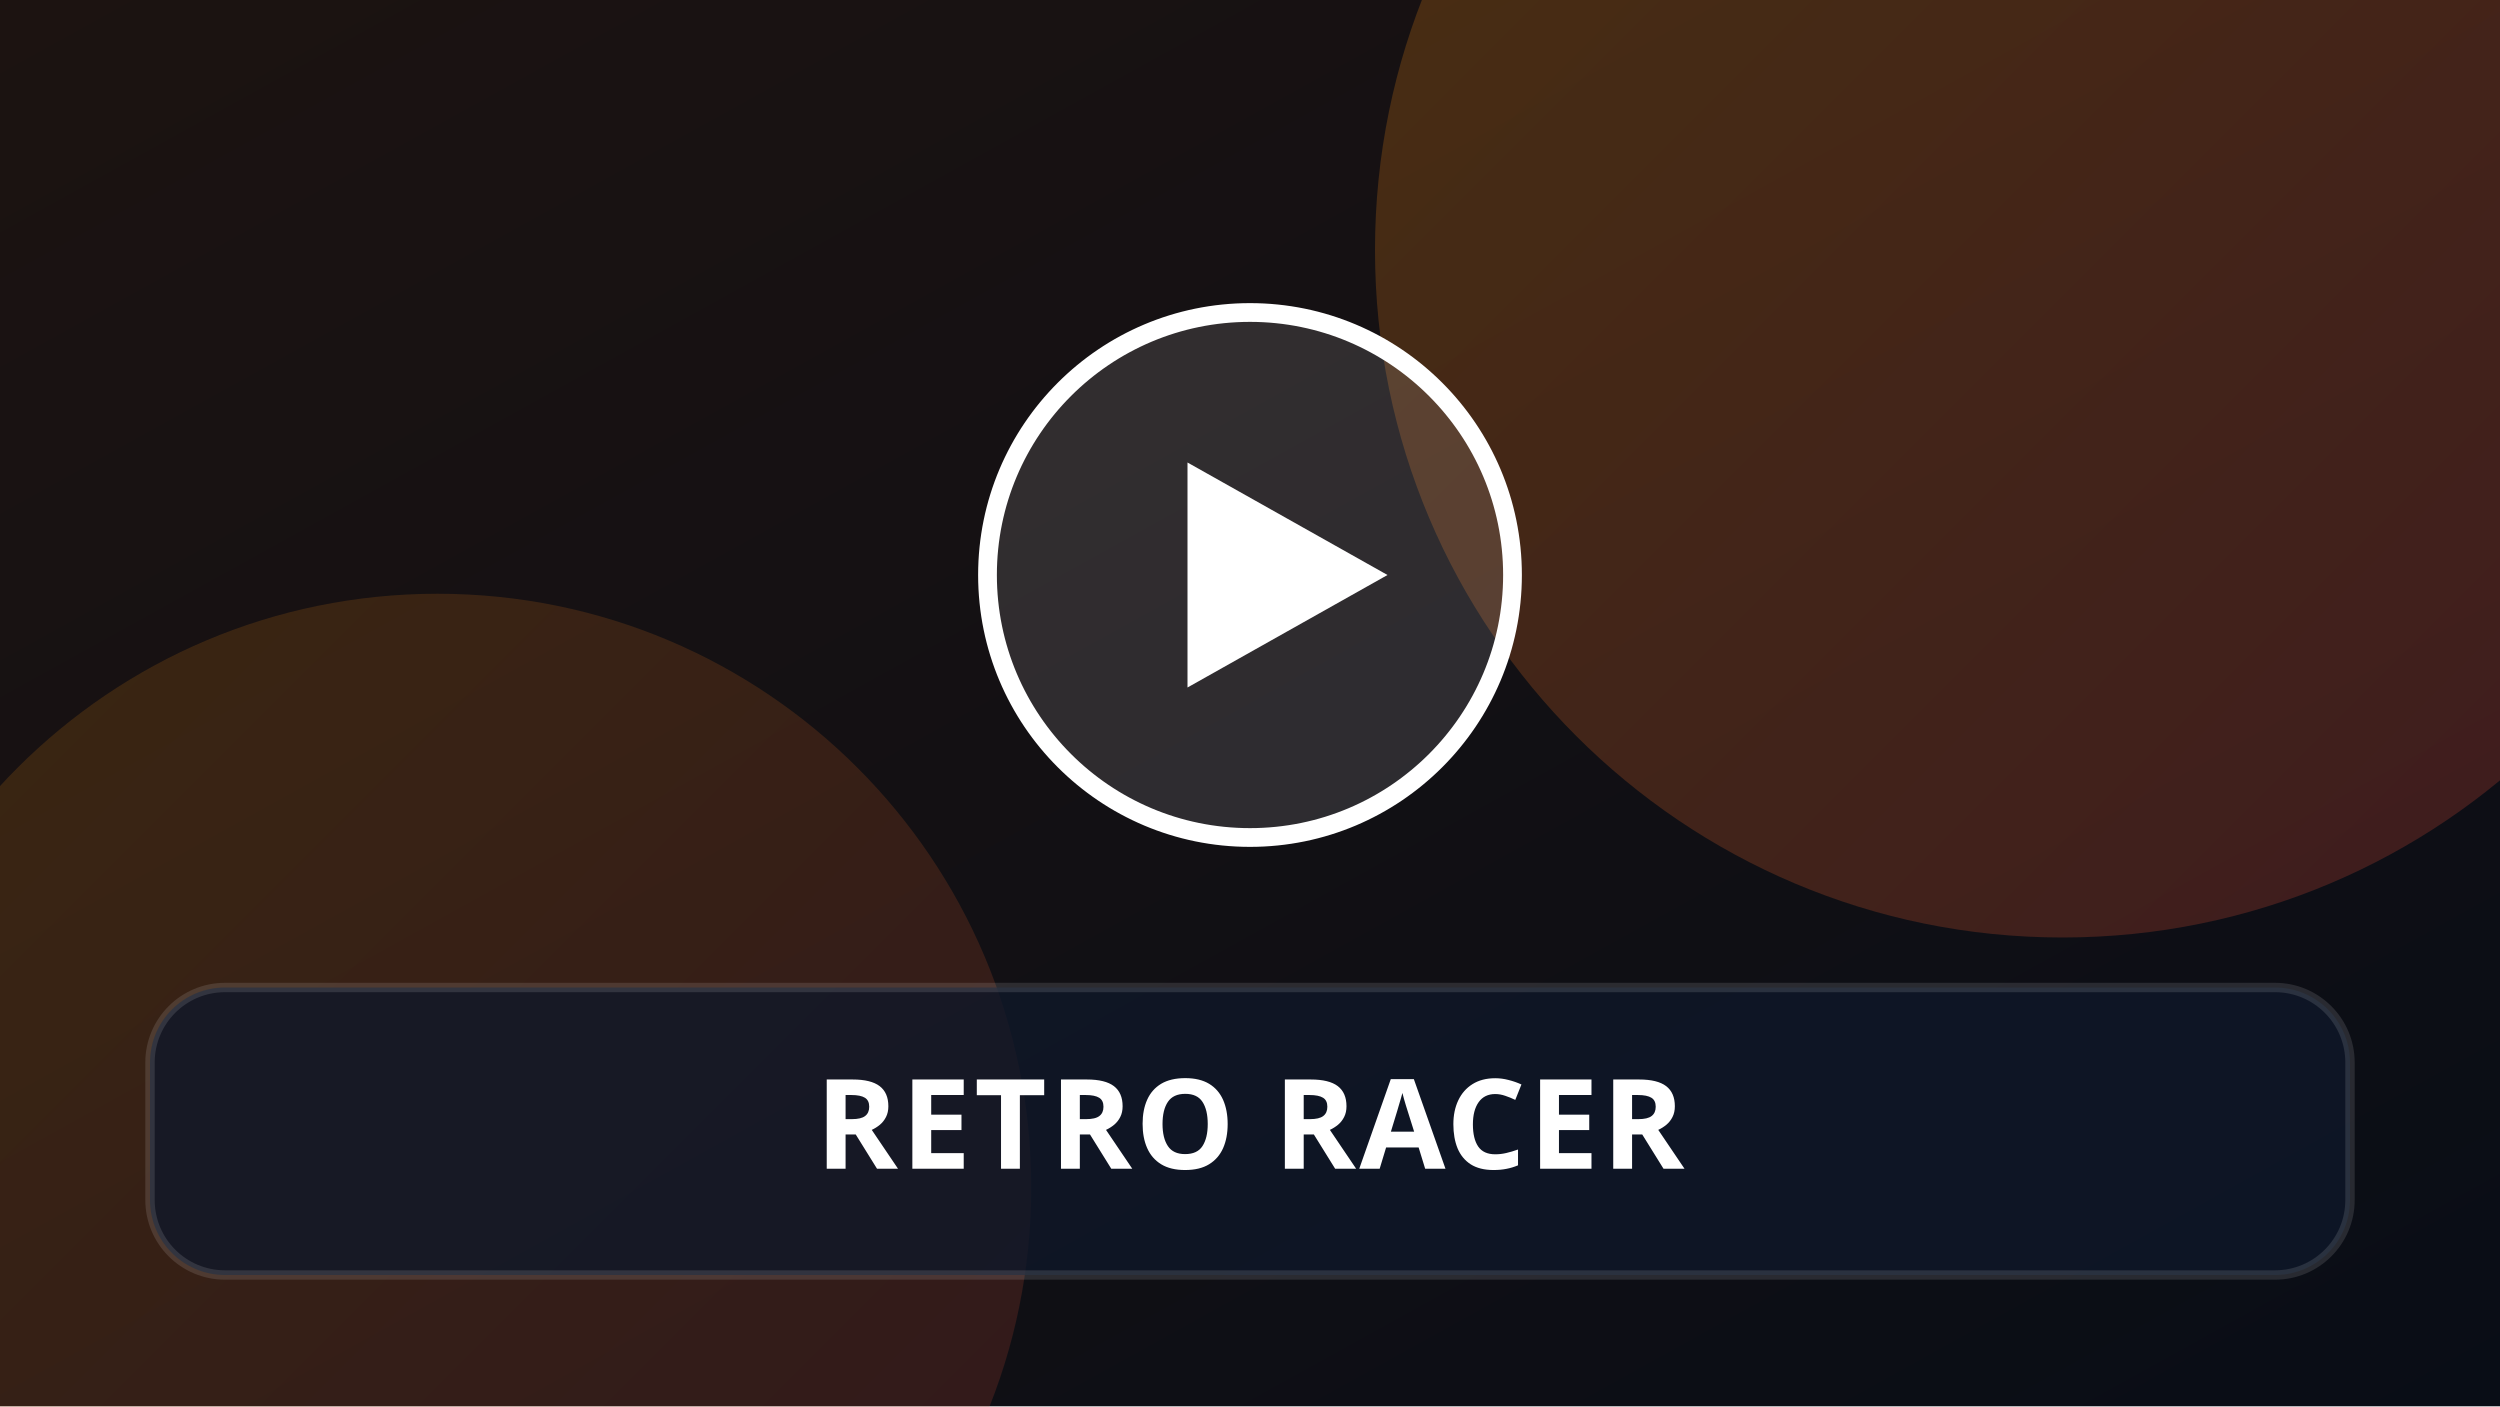
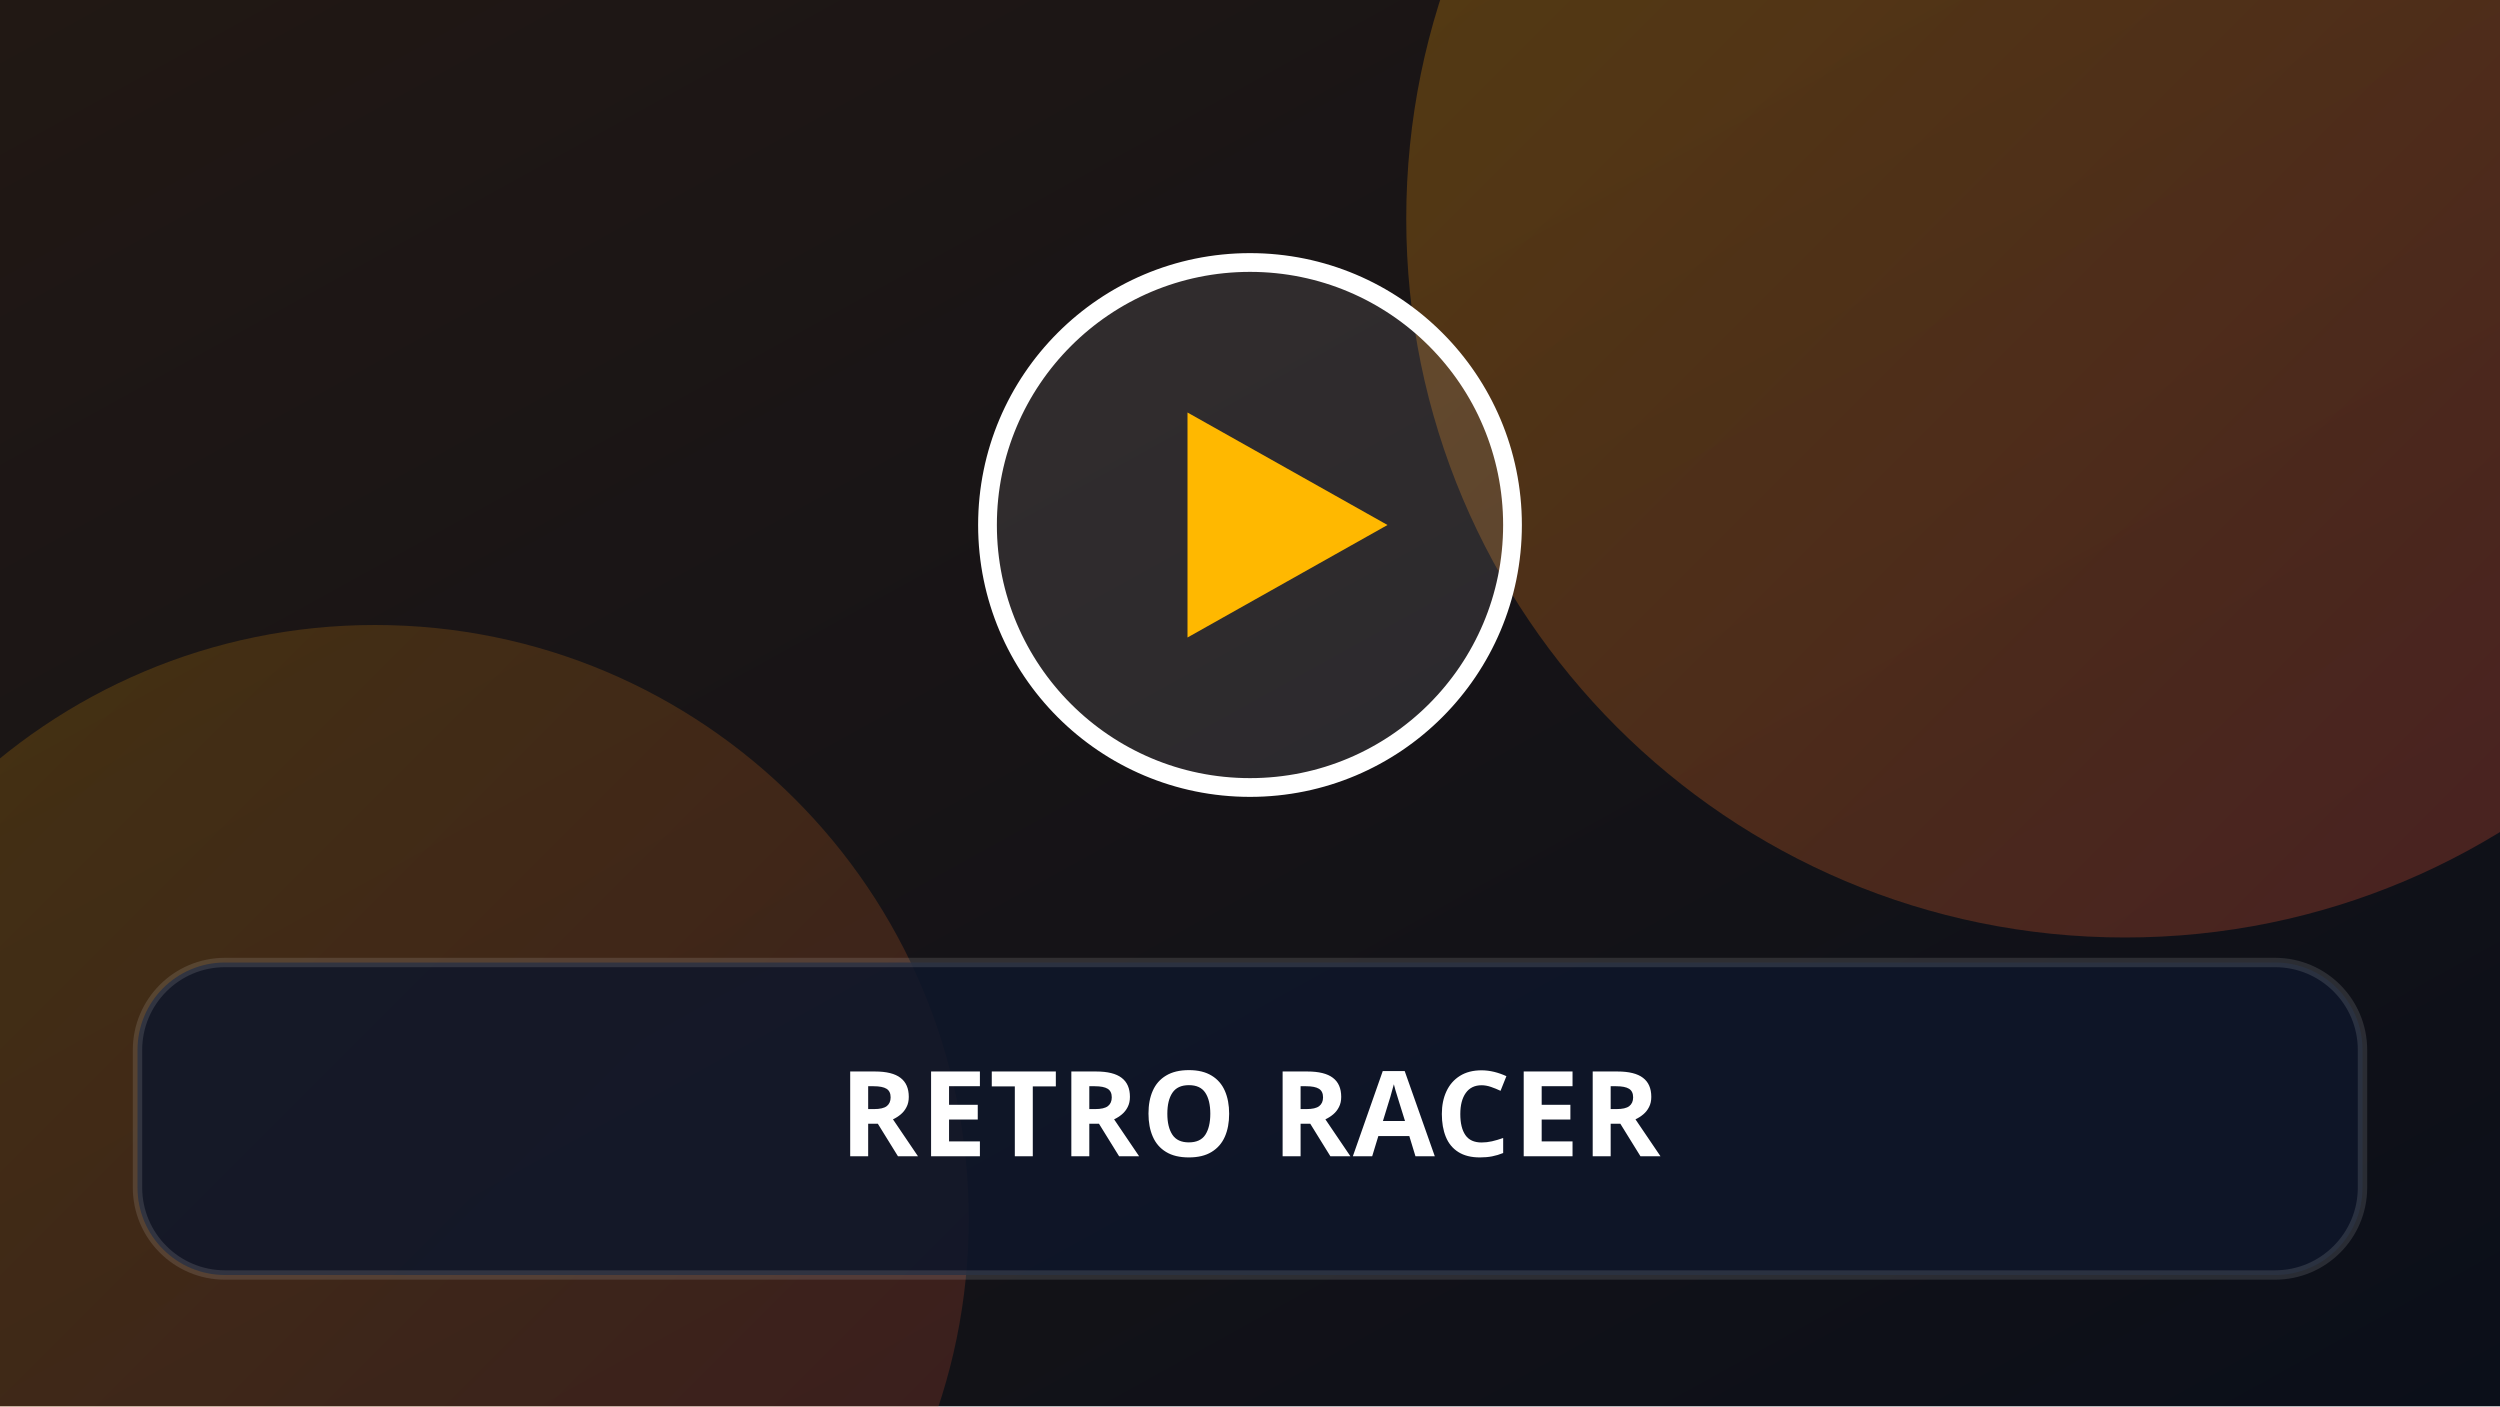
<svg xmlns="http://www.w3.org/2000/svg" viewBox="0 0 400 225">
  <defs>
    <linearGradient id="bg_game-058" x1="0" y1="0" x2="1" y2="1">
-       <stop offset="0%" stop-color="#1c1311" />
-       <stop offset="100%" stop-color="#090d16" />
+       <stop offset="0%" stop-color="#211814" />
+       <stop offset="100%" stop-color="#0b0f19" />
    </linearGradient>
    <linearGradient id="ac_game-058" x1="0" y1="0" x2="1" y2="1">
-       <stop offset="0%" stop-color="#f59e0b" />
+       <stop offset="0%" stop-color="#ffb800" />
      <stop offset="100%" stop-color="#ef4444" />
    </linearGradient>
  </defs>
  <rect width="400" height="225" fill="url(#bg_game-058)" />
-   <circle cx="330" cy="40" r="110" fill="url(#ac_game-058)" opacity="0.22" />
-   <circle cx="70" cy="190" r="95" fill="url(#ac_game-058)" opacity="0.16" />
-   <circle cx="200" cy="92" r="42" fill="rgba(255,255,255,0.12)" stroke="#fff" stroke-width="3" />
-   <polygon points="190,74 222,92 190,110" fill="#fff" />
-   <rect x="24" y="158" width="352" height="46" rx="12" fill="rgba(15,23,42,0.78)" stroke="rgba(255,255,255,0.12)" stroke-width="1.5" />
-   <text x="200" y="187" text-anchor="middle" font-family="Outfit, system-ui, sans-serif" font-weight="800" font-size="20" fill="#ffffff" letter-spacing="0.5">RETRO RACER</text>
+   <circle cx="340" cy="35" r="115" fill="url(#ac_game-058)" opacity="0.25" />
+   <circle cx="60" cy="195" r="95" fill="url(#ac_game-058)" opacity="0.18" />
+   <circle cx="200" cy="84" r="42" fill="rgba(255,255,255,0.1)" stroke="#fff" stroke-width="3" />
+   <polygon points="190,66 222,84 190,102" fill="#ffb800" />
+   <rect x="22" y="154" width="356" height="50" rx="14" fill="rgba(15, 23, 42, 0.86)" stroke="rgba(255, 255, 255, 0.12)" stroke-width="1.5" />
+   <text x="200" y="185" text-anchor="middle" font-family="Outfit, system-ui, sans-serif" font-weight="800" font-size="19" fill="#ffffff" letter-spacing="0.4">RETRO RACER</text>
</svg>
